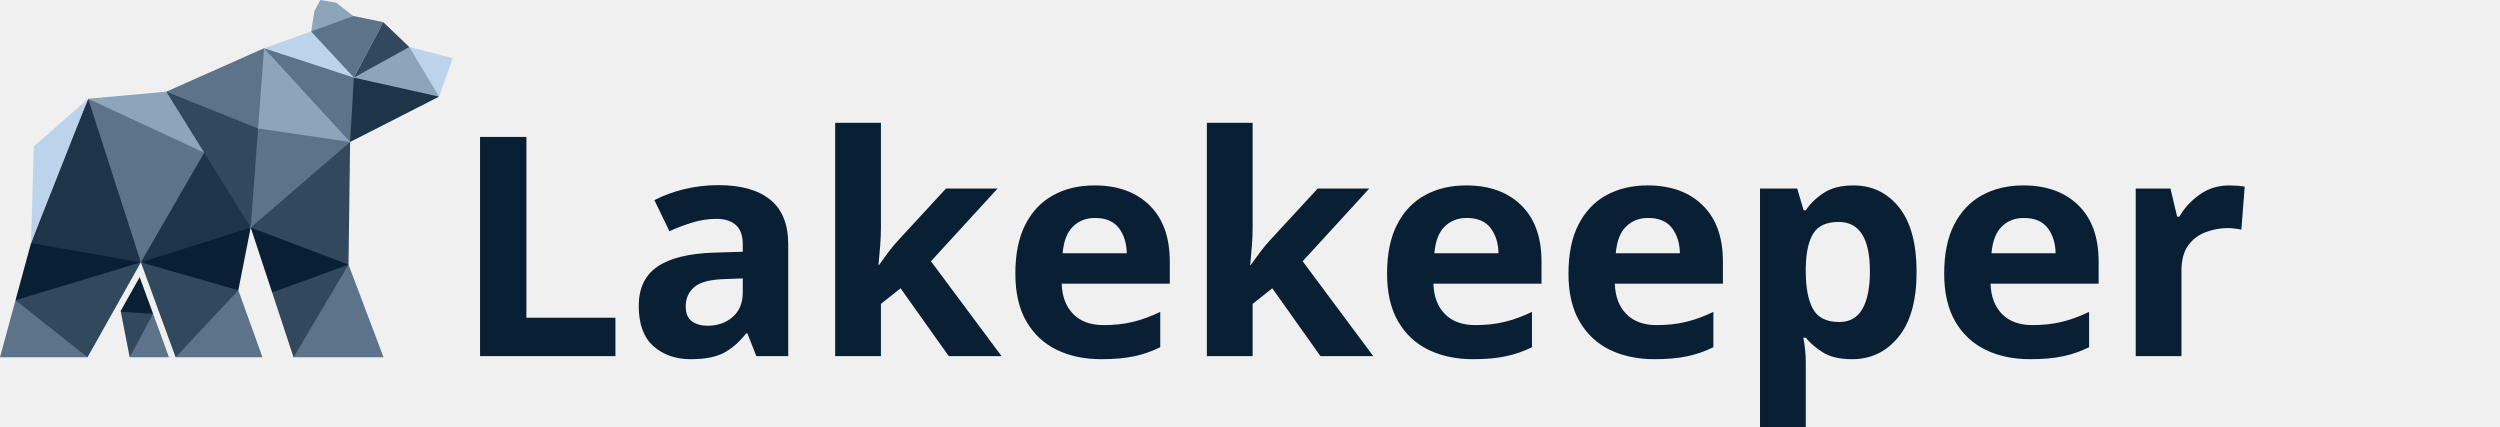
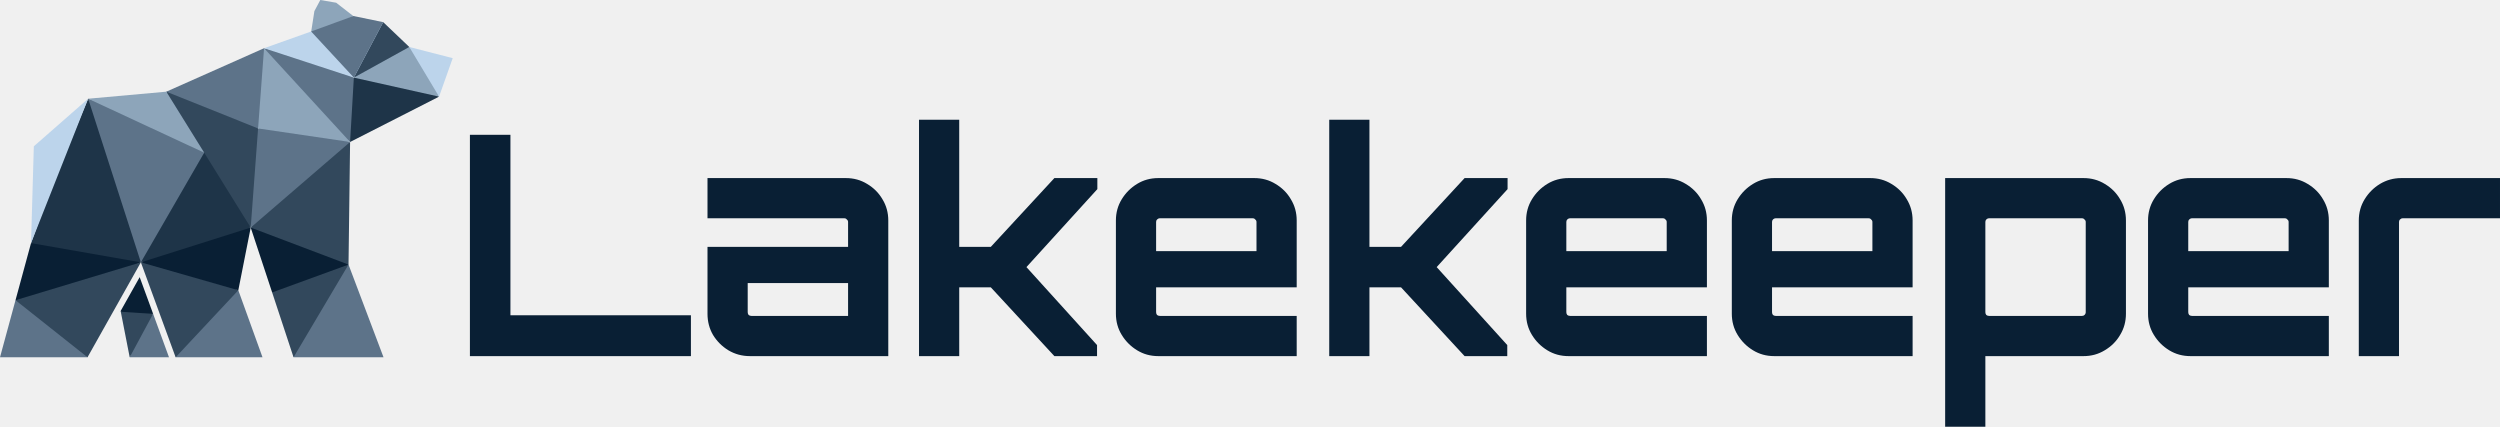
<svg xmlns="http://www.w3.org/2000/svg" version="1.1" id="Layer_1" x="0px" y="0px" viewBox="-7 0 860.467 146.868" xml:space="preserve" width="860.466" height="146.868">
  <defs id="defs31">
    <rect x="-63.071" y="380.53" width="960.786" height="237.569" id="rect2" />
    <rect x="343.479" y="420.624" width="290.212" height="203.883" id="rect1" />
    <rect x="117.359" y="229.782" width="8.5" height="59.776" id="rect33" />
  </defs>
  <style type="text/css" id="style1">
	.st0{fill-rule:evenodd;clip-rule:evenodd;fill:#FFFFFF;}
	.st1{fill:#091F34;}
	.st2{fill-rule:evenodd;clip-rule:evenodd;fill:#5D7389;}
	.st3{fill-rule:evenodd;clip-rule:evenodd;fill:#32485C;}
	.st4{fill-rule:evenodd;clip-rule:evenodd;fill:#091F34;}
	.st5{fill-rule:evenodd;clip-rule:evenodd;fill:#1E3448;}
	.st6{fill-rule:evenodd;clip-rule:evenodd;fill:#8DA5BA;}
	.st7{fill-rule:evenodd;clip-rule:evenodd;fill:#BCD4EB;}
</style>
  <g id="g1" transform="matrix(0.4687931,0,0,0.4687931,-19.46437,-173.9073)">
    <polygon class="st2" points="533.4,585.15 566.97,585.15 557.62,559.25 540.71,562.75 " id="polygon2" transform="matrix(1.900181,0,0,1.900181,-858.0222,-478.6031)" />
    <polygon class="st3" points="540.37,550.78 519.97,548.46 533.4,585.15 557.62,559.25 " id="polygon3" transform="matrix(1.900181,0,0,1.900181,-858.0222,-478.6031)" />
    <polygon class="st4" points="562.41,535.03 541.16,536.49 519.97,548.46 557.62,559.25 " id="polygon4" transform="matrix(1.900181,0,0,1.900181,-858.0222,-478.6031)" />
    <polygon class="st2" points="578.96,585.15 613.73,585.15 600.2,549.33 583.97,560.9 " id="polygon5" transform="matrix(1.900181,0,0,1.900181,-858.0222,-478.6031)" />
    <polygon class="st3" points="581.31,547.14 570.69,560.09 578.96,585.15 600.2,549.33 " id="polygon6" transform="matrix(1.900181,0,0,1.900181,-858.0222,-478.6031)" />
    <polygon class="st4" points="583.02,534.19 562.41,535.03 570.69,560.09 600.2,549.33 " id="polygon7" transform="matrix(1.900181,0,0,1.900181,-858.0222,-478.6031)" />
    <polygon class="st3" points="600.81,501.96 576.67,514.31 562.41,535.03 600.2,549.33 " id="polygon8" transform="matrix(1.900181,0,0,1.900181,-858.0222,-478.6031)" />
    <polygon class="st2" points="565.26,496.73 557.6,506.18 562.41,535.03 600.81,501.96 576.21,493.2 " id="polygon9" transform="matrix(1.900181,0,0,1.900181,-858.0222,-478.6031)" />
    <polygon class="st3" points="529.8,482.52 534.73,509.69 562.41,535.03 565.26,496.73 553.87,482.52 " id="polygon10" transform="matrix(1.900181,0,0,1.900181,-858.0222,-478.6031)" />
    <polygon class="st5" points="525.44,525.36 519.97,548.46 562.41,535.03 544.44,506.09 " id="polygon11" transform="matrix(1.900181,0,0,1.900181,-858.0222,-478.6031)" />
    <polygon class="st2" points="499.6,485.24 504.72,527.11 519.97,548.46 544.44,506.09 532.95,496.11 " id="polygon12" transform="matrix(1.900181,0,0,1.900181,-858.0222,-478.6031)" />
    <polygon class="st5" points="477.53,541.03 489.79,550.59 519.97,548.46 499.6,485.24 485.78,518.39 " id="polygon13" transform="matrix(1.900181,0,0,1.900181,-858.0222,-478.6031)" />
    <polygon class="st4" points="471.53,563.09 494.75,561.09 519.97,548.46 477.53,541.03 " id="polygon14" transform="matrix(1.900181,0,0,1.900181,-858.0222,-478.6031)" />
    <polygon class="st3" points="477.17,576.74 499.35,585.15 519.97,548.46 471.53,563.09 " id="polygon15" transform="matrix(1.900181,0,0,1.900181,-858.0222,-478.6031)" />
    <polygon class="st2" points="499.35,585.15 471.53,563.09 465.54,585.15 " id="polygon16" transform="matrix(1.900181,0,0,1.900181,-858.0222,-478.6031)" />
    <path d="M 91.308,443.442 51.423,478.384 49.37,549.451 Z" style="clip-rule:evenodd;fill:#bcd4eb;fill-opacity:1;fill-rule:evenodd;stroke:none;stroke-width:1.9;stroke-opacity:1" id="path1" />
    <polygon class="st6" points="499.6,485.24 544.44,506.09 529.8,482.52 " id="polygon18" transform="matrix(1.900181,0,0,1.900181,-858.0222,-478.6031)" />
    <polygon class="st2" points="567.57,465.73 578.48,485.76 600.81,501.96 609.16,487.46 602.26,477.09 593.6,471.42 " id="polygon19" transform="matrix(1.900181,0,0,1.900181,-858.0222,-478.6031)" />
    <polygon class="st5" points="635.19,484.44 615.65,475.2 602.26,477.09 600.81,501.96 " id="polygon20" transform="matrix(1.900181,0,0,1.900181,-858.0222,-478.6031)" />
    <polygon class="st6" points="623.68,465.25 612.97,466.37 602.26,477.09 635.19,484.44 631.42,472.32 " id="polygon21" transform="matrix(1.900181,0,0,1.900181,-858.0222,-478.6031)" />
    <polygon class="st7" points="623.68,465.25 635.19,484.44 640.46,469.57 " id="polygon22" transform="matrix(1.900181,0,0,1.900181,-858.0222,-478.6031)" style="fill:#bcd4eb;fill-opacity:1" />
    <polygon class="st3" points="613.61,455.66 601.17,465.05 602.26,477.09 623.68,465.25 " id="polygon23" transform="matrix(1.900181,0,0,1.900181,-858.0222,-478.6031)" />
    <polygon class="st7" points="585.75,459.26 567.57,465.73 602.26,477.09 613.61,455.66 " id="polygon24" transform="matrix(1.900181,0,0,1.900181,-858.0222,-478.6031)" />
    <polygon class="st6" points="585.78,459.33 594.85,458.08 602.13,453.36 595.43,448.15 589.3,447.1 587.01,451.39 " id="polygon25" transform="matrix(1.900181,0,0,1.900181,-858.0222,-478.6031)" />
    <polygon class="st2" points="574.02,484.61 567.57,465.73 529.8,482.52 565.26,496.73 " id="polygon26" transform="matrix(1.900181,0,0,1.900181,-858.0222,-478.6031)" />
    <polygon class="st6" points="565.26,496.73 600.81,501.96 567.57,465.73 " id="polygon27" transform="matrix(1.900181,0,0,1.900181,-858.0222,-478.6031)" />
    <polygon class="st2" points="519.41,573.95 515.65,585.15 530.84,585.15 524.7,568.36 " id="polygon28" transform="matrix(1.900181,0,0,1.900181,-858.0222,-478.6031)" />
    <polygon class="st3" points="519.31,564.46 512.21,567.57 515.65,585.15 524.7,568.36 " id="polygon29" transform="matrix(1.900181,0,0,1.900181,-858.0222,-478.6031)" />
    <polygon class="st4" points="519.51,554.18 512.15,567.27 512.21,567.57 524.7,568.36 " id="polygon30" transform="matrix(1.900181,0,0,1.900181,-858.0222,-478.6031)" />
    <polygon class="st2" points="602.11,453.29 613.61,455.66 602.26,477.08 585.75,459.26 " id="polygon31" transform="matrix(1.900181,0,0,1.900181,-858.0222,-478.6031)" />
  </g>
-   <text xml:space="preserve" style="font-weight:bold;font-size:105.648px;line-height:1.25;font-family:Futura;-inkscape-font-specification:'Futura Bold';text-align:start;writing-mode:lr-tb;direction:ltr;text-anchor:start;fill:#091f34;fill-opacity:1;stroke-width:1.118" x="148.716" y="122.569" id="text32">
-     <tspan id="tspan32" x="148.716" y="122.569" style="font-style:normal;font-variant:normal;font-weight:bold;font-stretch:normal;font-size:105.648px;font-family:Orbitron;-inkscape-font-specification:'Orbitron Bold';fill:#091f34;fill-opacity:1;stroke-width:1.118">Lakekeeper</tspan>
-   </text>
+   <path style="font-weight:bold;font-size:105.648px;line-height:1.25;font-family:Orbitron;-inkscape-font-specification:'Orbitron Bold';fill:#091f34;stroke-width:1.118" d="M 154.738,122.569 V 46.397 h 13.946 v 62.121 h 62.121 v 14.051 z m 96.351,0 q -4.015,0 -7.395,-2.007 -3.275,-2.007 -5.282,-5.282 -1.902,-3.275 -1.902,-7.29 V 84.958 h 48.387 v -8.557 q 0,-0.528 -0.423,-0.845 Q 284.157,75.133 283.629,75.133 H 236.51 V 61.293 h 47.647 q 4.015,0 7.29,2.007 3.381,2.007 5.282,5.282 2.007,3.275 2.007,7.29 v 46.696 z m 0.528,-13.84 h 33.279 V 97.425 H 250.35 v 10.037 q 0,0.528 0.317,0.951 0.423,0.317 0.951,0.317 z m 57.695,13.84 v 0 -81.349 h 13.84 v 43.738 h 10.882 l 21.869,-23.665 h 14.791 v 3.803 l -24.405,26.835 24.299,26.835 v 3.803 H 355.904 L 334.035,98.904 h -10.882 v 23.665 z m 82.347,0 q -4.015,0 -7.29,-2.007 -3.275,-2.007 -5.282,-5.282 -2.007,-3.275 -2.007,-7.29 V 75.873 q 0,-4.015 2.007,-7.29 2.007,-3.275 5.282,-5.282 3.275,-2.007 7.29,-2.007 h 33.068 q 4.015,0 7.29,2.007 3.381,2.007 5.282,5.282 2.007,3.275 2.007,7.29 V 98.904 h -48.387 v 8.557 q 0,0.528 0.317,0.951 0.423,0.317 0.951,0.317 h 47.119 v 13.84 h -47.647 z m -0.74,-36.132 h 34.547 v -10.037 q 0,-0.528 -0.423,-0.845 -0.317,-0.423 -0.845,-0.423 h -32.011 q -0.528,0 -0.951,0.423 -0.317,0.317 -0.317,0.845 z m 59.585,36.132 v 0 -81.349 h 13.84 v 43.738 h 10.882 L 497.097,61.293 h 14.791 v 3.803 l -24.405,26.835 24.299,26.835 v 3.803 H 497.097 L 475.227,98.904 h -10.882 v 23.665 z m 82.347,0 q -4.015,0 -7.29,-2.007 -3.275,-2.007 -5.282,-5.282 -2.007,-3.275 -2.007,-7.29 V 75.873 q 0,-4.015 2.007,-7.29 2.007,-3.275 5.282,-5.282 3.275,-2.007 7.29,-2.007 h 33.068 q 4.015,0 7.29,2.007 3.381,2.007 5.282,5.282 2.007,3.275 2.007,7.29 V 98.904 h -48.387 v 8.557 q 0,0.528 0.317,0.951 0.423,0.317 0.951,0.317 h 47.119 v 13.84 h -47.647 z m -0.74,-36.132 h 34.547 v -10.037 q 0,-0.528 -0.423,-0.845 Q 565.921,75.133 565.392,75.133 h -32.011 q -0.528,0 -0.951,0.423 -0.317,0.317 -0.317,0.845 z m 71.535,36.132 q -4.015,0 -7.29,-2.007 -3.275,-2.007 -5.282,-5.282 -2.007,-3.275 -2.007,-7.29 V 75.873 q 0,-4.015 2.007,-7.29 2.007,-3.275 5.282,-5.282 3.275,-2.007 7.29,-2.007 h 33.068 q 4.015,0 7.29,2.007 3.381,2.007 5.282,5.282 2.007,3.275 2.007,7.29 V 98.904 H 602.909 v 8.557 q 0,0.528 0.317,0.951 0.423,0.317 0.951,0.317 h 47.119 v 13.84 H 603.649 Z M 602.909,86.438 h 34.547 v -10.037 q 0,-0.528 -0.423,-0.845 -0.317,-0.423 -0.845,-0.423 h -32.011 q -0.528,0 -0.951,0.423 -0.317,0.317 -0.317,0.845 z m 59.585,60.431 v 0 -85.575 h 47.647 q 4.015,0 7.29,2.007 3.381,2.007 5.282,5.282 2.007,3.275 2.007,7.29 v 32.117 q 0,4.015 -2.007,7.29 -1.902,3.275 -5.282,5.282 -3.275,2.007 -7.29,2.007 h -33.807 v 24.299 z m 15.108,-38.139 h 32.011 q 0.528,0 0.845,-0.317 0.423,-0.423 0.423,-0.951 V 76.401 q 0,-0.528 -0.423,-0.845 -0.317,-0.423 -0.845,-0.423 h -32.011 q -0.528,0 -0.951,0.423 -0.317,0.317 -0.317,0.845 v 31.061 q 0,0.528 0.317,0.951 0.423,0.317 0.951,0.317 z m 69.305,13.84 q -4.015,0 -7.29,-2.007 -3.275,-2.007 -5.282,-5.282 -2.007,-3.275 -2.007,-7.29 V 75.873 q 0,-4.015 2.007,-7.29 2.007,-3.275 5.282,-5.282 3.275,-2.007 7.29,-2.007 h 33.068 q 4.015,0 7.29,2.007 3.381,2.007 5.282,5.282 2.007,3.275 2.007,7.29 V 98.904 h -48.387 v 8.557 q 0,0.528 0.317,0.951 0.423,0.317 0.951,0.317 h 47.119 v 13.84 h -47.647 z m -0.74,-36.132 h 34.547 v -10.037 q 0,-0.528 -0.423,-0.845 -0.317,-0.423 -0.845,-0.423 h -32.011 q -0.528,0 -0.951,0.423 -0.317,0.317 -0.317,0.845 z m 58.7,36.132 v 0 -46.696 q 0,-4.015 2.007,-7.29 2.007,-3.275 5.282,-5.282 3.381,-2.007 7.29,-2.007 h 34.019 V 75.133 h -33.49 q -0.528,0 -0.951,0.423 -0.317,0.317 -0.317,0.845 v 46.168 z" id="text32" aria-label="Lakekeeper" />
  <text xml:space="preserve" id="text1" style="font-style:normal;font-variant:normal;font-weight:bold;font-stretch:normal;font-size:106.667px;font-family:Orbitron;-inkscape-font-specification:'Orbitron Bold';text-align:start;writing-mode:lr-tb;direction:ltr;white-space:pre;shape-inside:url(#rect1);display:inline;fill:#fefefe;stroke-width:1.212" transform="translate(-28.17581,-31.08201)" />
  <text xml:space="preserve" id="text2" style="font-weight:bold;font-size:106.667px;font-family:Orbitron;-inkscape-font-specification:'Orbitron Bold';text-align:start;writing-mode:lr-tb;direction:ltr;white-space:pre;shape-inside:url(#rect2);display:inline;fill:#000000;fill-opacity:1;stroke-width:1.212" transform="translate(-28.17581,-31.08201)" />
</svg>
